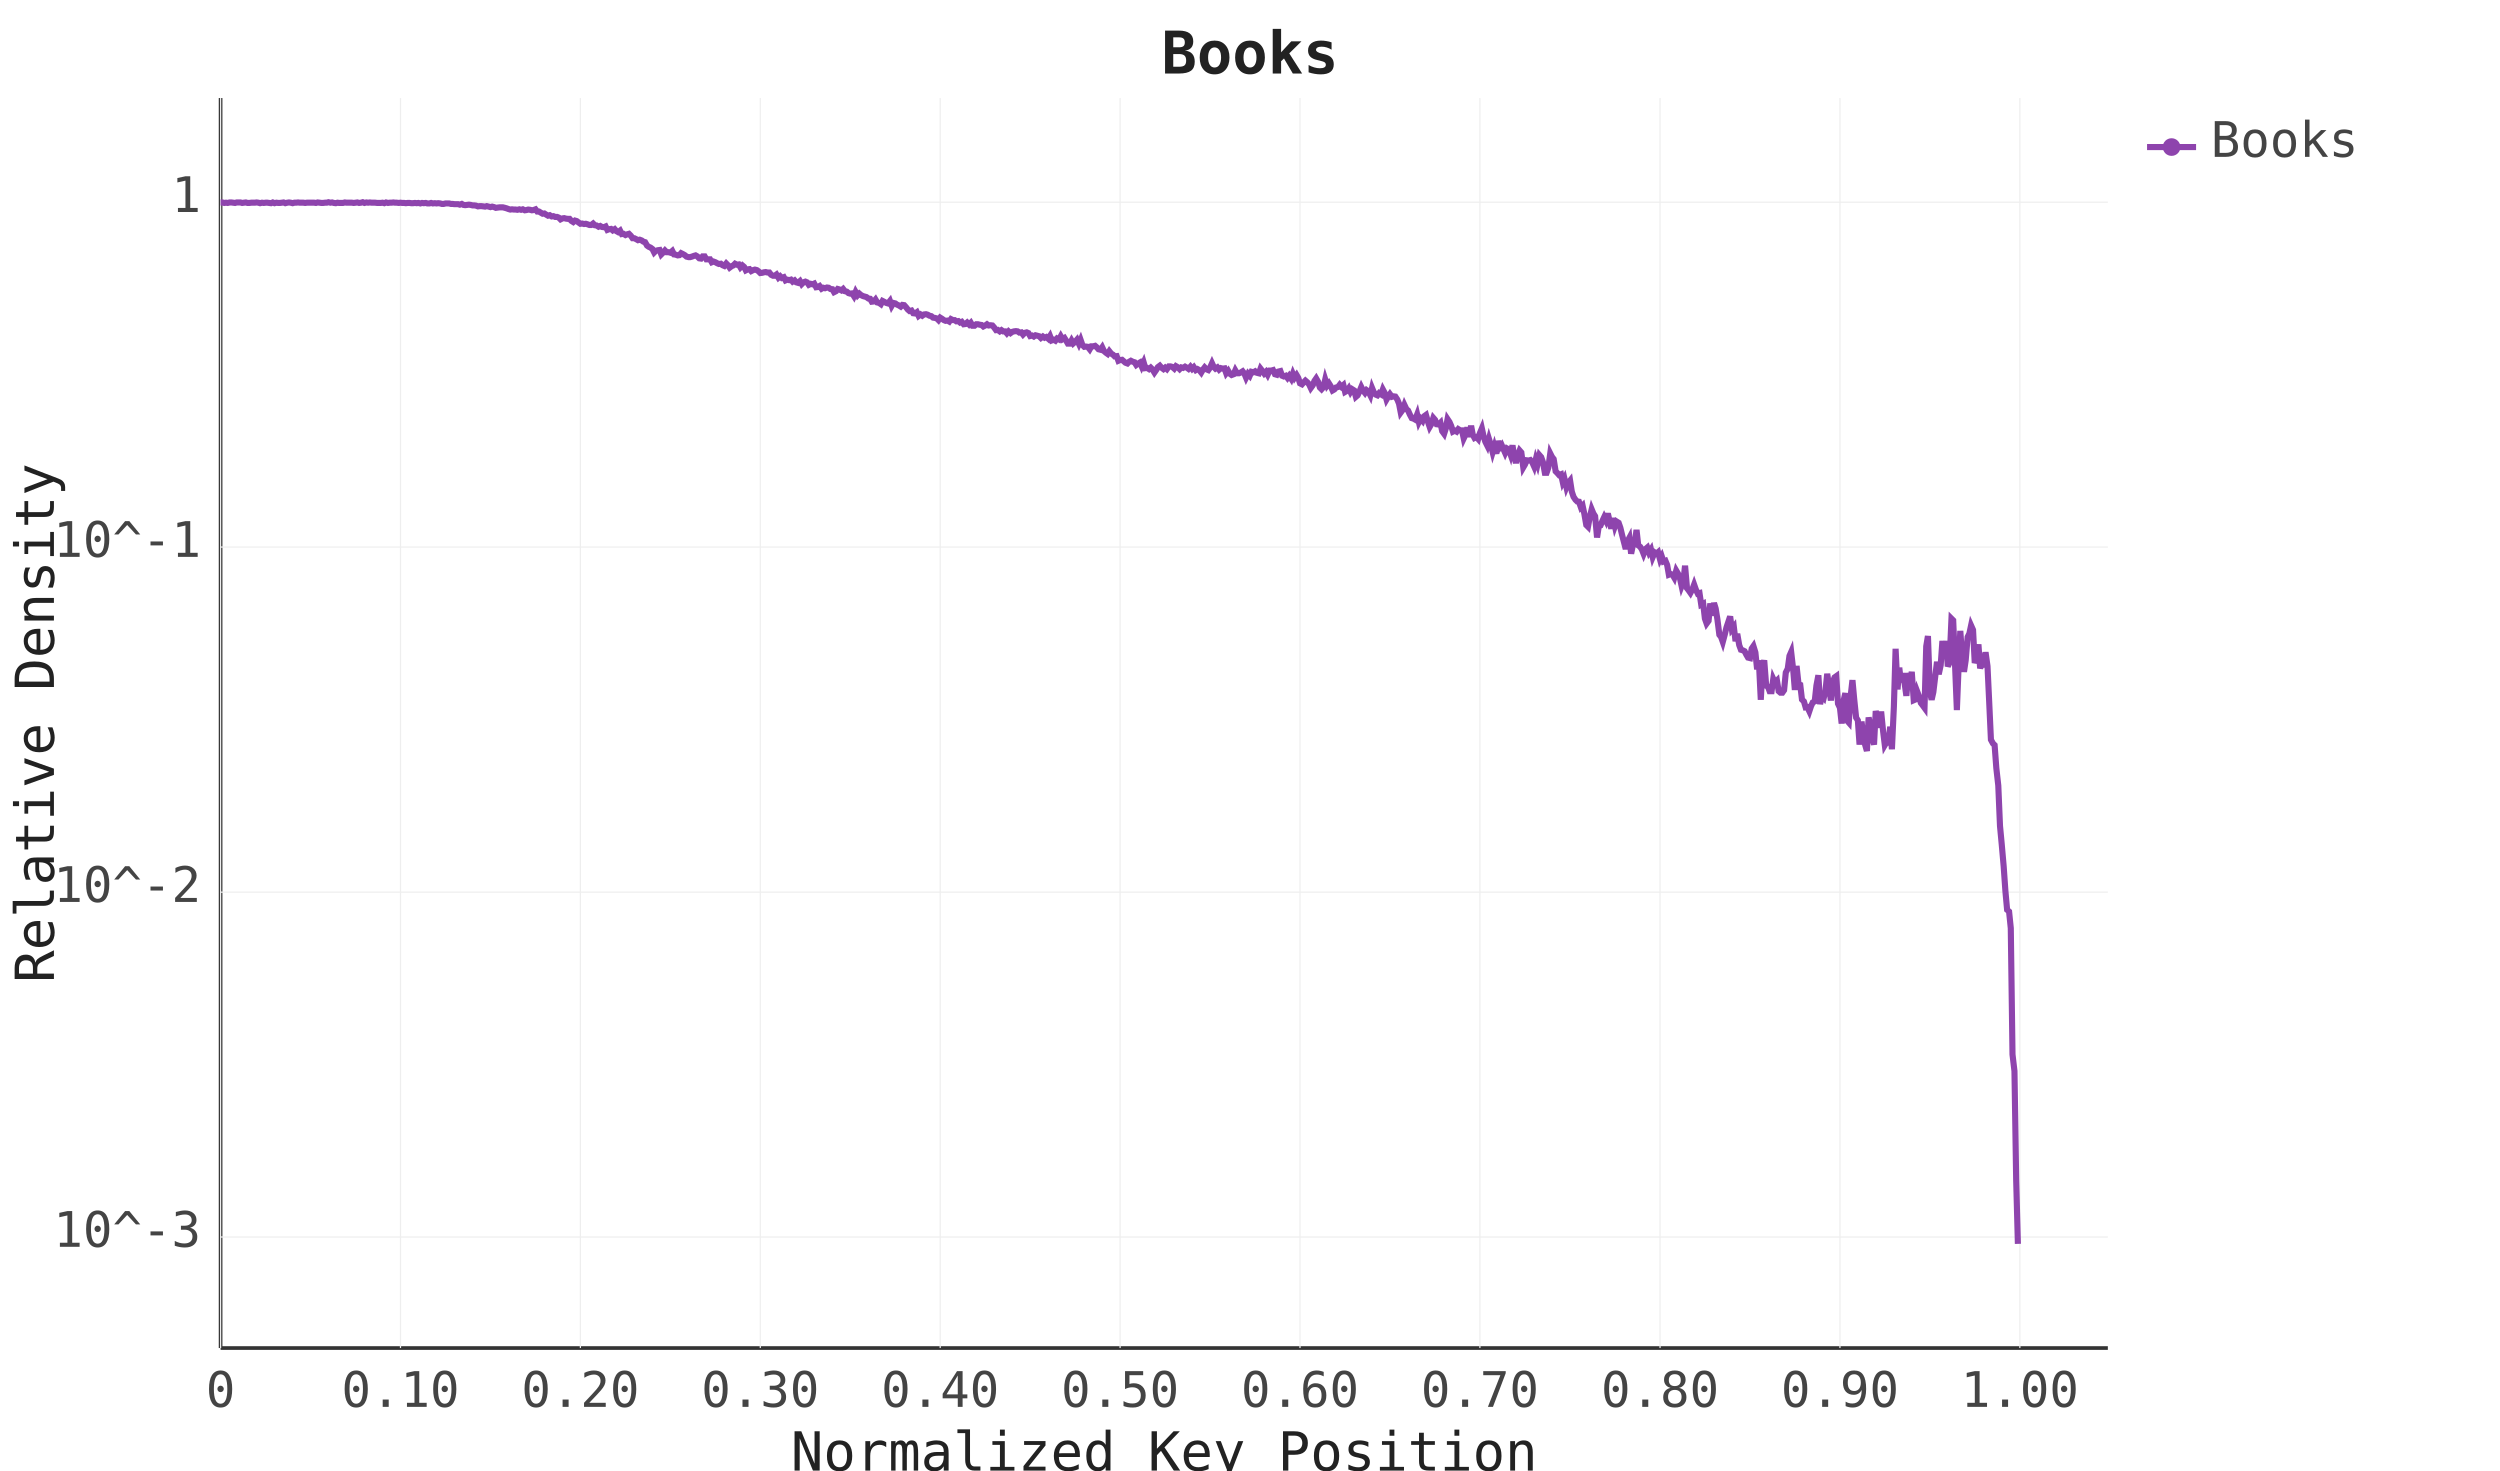
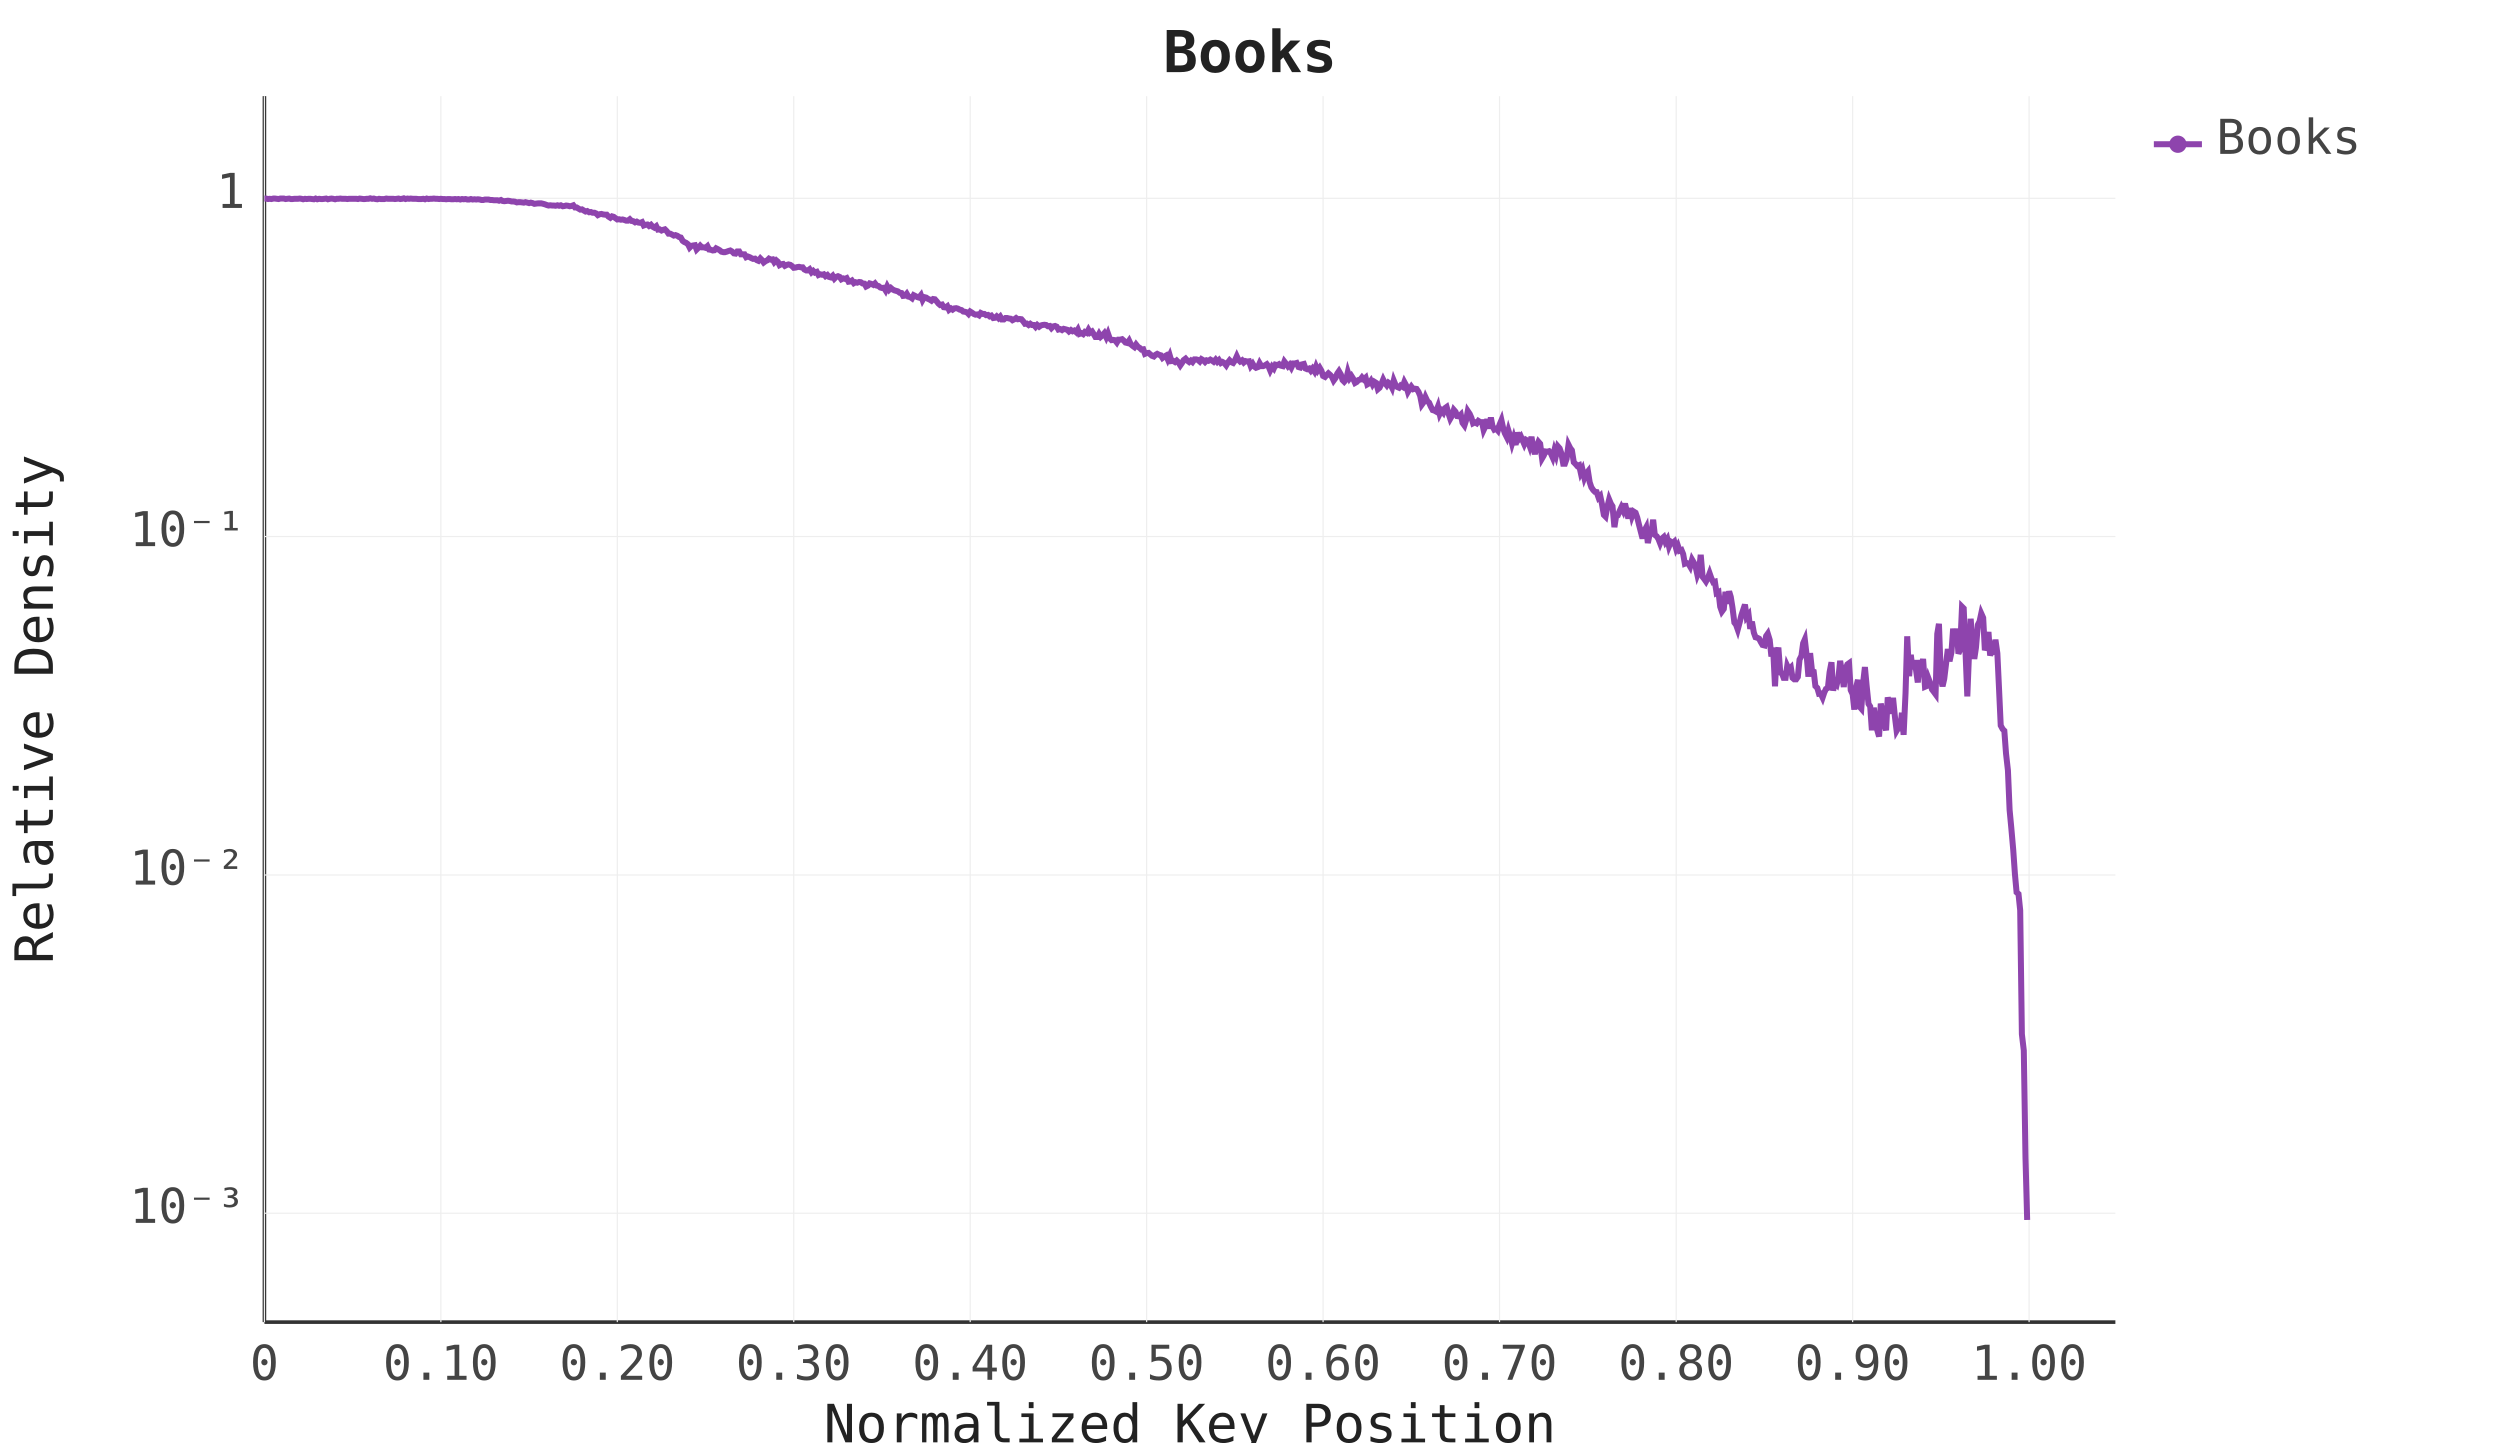
- <svg xmlns="http://www.w3.org/2000/svg" width="1020" height="600" viewBox="0 0 1020 600">
+ <svg xmlns="http://www.w3.org/2000/svg" width="1040" height="600" viewBox="0 0 1040 600">
  <defs>
    <clipPath id="plot-region">
-       <rect x="90.0" y="40.0" width="770.0" height="510.0" />
+       <rect x="110.0" y="40.0" width="770.0" height="510.0" />
    </clipPath>
  </defs>
  <style>text{font-family:Menlo,Monaco,monospace;font-size:22px;fill:#222} .axis{stroke:#333;stroke-width:1.5} .grid{stroke:#eee;stroke-width:0.5} .label{font-size:20px;fill:#444}</style>
-   <text x="510" y="30" text-anchor="middle" style="font-size:24px;font-weight:bold">Books</text>
-   <line class="axis" x1="90.0" y1="550.0" x2="860.0" y2="550.0" />
-   <line class="axis" x1="90.0" y1="40.0" x2="90.0" y2="550.0" />
-   <line class="grid" x1="90.0" y1="504.7" x2="860.0" y2="504.7" />
-   <text class="label" x="82.0" y="508.7" text-anchor="end">10^-3</text>
-   <line class="grid" x1="90.0" y1="364.0" x2="860.0" y2="364.0" />
-   <text class="label" x="82.0" y="368.0" text-anchor="end">10^-2</text>
-   <line class="grid" x1="90.0" y1="223.2" x2="860.0" y2="223.2" />
-   <text class="label" x="82.0" y="227.2" text-anchor="end">10^-1</text>
-   <line class="grid" x1="90.0" y1="82.5" x2="860.0" y2="82.5" />
-   <text class="label" x="82.0" y="86.5" text-anchor="end">1</text>
-   <line class="grid" x1="90.0" y1="40.0" x2="90.0" y2="550.0" />
-   <text class="label" x="90.0" y="574.0" text-anchor="middle">0</text>
-   <line class="grid" x1="163.4" y1="40.0" x2="163.4" y2="550.0" />
-   <text class="label" x="163.4" y="574.0" text-anchor="middle">0.10</text>
-   <line class="grid" x1="236.8" y1="40.0" x2="236.8" y2="550.0" />
-   <text class="label" x="236.8" y="574.0" text-anchor="middle">0.20</text>
-   <line class="grid" x1="310.2" y1="40.0" x2="310.2" y2="550.0" />
-   <text class="label" x="310.2" y="574.0" text-anchor="middle">0.30</text>
-   <line class="grid" x1="383.6" y1="40.0" x2="383.6" y2="550.0" />
-   <text class="label" x="383.6" y="574.0" text-anchor="middle">0.40</text>
-   <line class="grid" x1="457.0" y1="40.0" x2="457.0" y2="550.0" />
-   <text class="label" x="457.0" y="574.0" text-anchor="middle">0.50</text>
-   <line class="grid" x1="530.4" y1="40.0" x2="530.4" y2="550.0" />
-   <text class="label" x="530.4" y="574.0" text-anchor="middle">0.60</text>
-   <line class="grid" x1="603.8" y1="40.0" x2="603.8" y2="550.0" />
-   <text class="label" x="603.8" y="574.0" text-anchor="middle">0.70</text>
-   <line class="grid" x1="677.3" y1="40.0" x2="677.3" y2="550.0" />
-   <text class="label" x="677.3" y="574.0" text-anchor="middle">0.80</text>
-   <line class="grid" x1="750.7" y1="40.0" x2="750.7" y2="550.0" />
-   <text class="label" x="750.7" y="574.0" text-anchor="middle">0.90</text>
-   <line class="grid" x1="824.1" y1="40.0" x2="824.1" y2="550.0" />
-   <text class="label" x="824.1" y="574.0" text-anchor="middle">1.00</text>
+   <text x="520" y="30" text-anchor="middle" style="font-size:24px;font-weight:bold">Books</text>
+   <line class="axis" x1="110.0" y1="550.0" x2="880.0" y2="550.0" />
+   <line class="axis" x1="110.0" y1="40.0" x2="110.0" y2="550.0" />
+   <line class="grid" x1="110.0" y1="504.7" x2="880.0" y2="504.7" />
+   <text class="label" x="102.0" y="508.7" text-anchor="end">10⁻³</text>
+   <line class="grid" x1="110.0" y1="364.0" x2="880.0" y2="364.0" />
+   <text class="label" x="102.0" y="368.0" text-anchor="end">10⁻²</text>
+   <line class="grid" x1="110.0" y1="223.2" x2="880.0" y2="223.2" />
+   <text class="label" x="102.0" y="227.2" text-anchor="end">10⁻¹</text>
+   <line class="grid" x1="110.0" y1="82.5" x2="880.0" y2="82.5" />
+   <text class="label" x="102.0" y="86.5" text-anchor="end">1</text>
+   <line class="grid" x1="110.0" y1="40.0" x2="110.0" y2="550.0" />
+   <text class="label" x="110.0" y="574.0" text-anchor="middle">0</text>
+   <line class="grid" x1="183.4" y1="40.0" x2="183.4" y2="550.0" />
+   <text class="label" x="183.4" y="574.0" text-anchor="middle">0.10</text>
+   <line class="grid" x1="256.8" y1="40.0" x2="256.8" y2="550.0" />
+   <text class="label" x="256.8" y="574.0" text-anchor="middle">0.20</text>
+   <line class="grid" x1="330.2" y1="40.0" x2="330.2" y2="550.0" />
+   <text class="label" x="330.2" y="574.0" text-anchor="middle">0.30</text>
+   <line class="grid" x1="403.6" y1="40.0" x2="403.6" y2="550.0" />
+   <text class="label" x="403.6" y="574.0" text-anchor="middle">0.40</text>
+   <line class="grid" x1="477.0" y1="40.0" x2="477.0" y2="550.0" />
+   <text class="label" x="477.0" y="574.0" text-anchor="middle">0.50</text>
+   <line class="grid" x1="550.4" y1="40.0" x2="550.4" y2="550.0" />
+   <text class="label" x="550.4" y="574.0" text-anchor="middle">0.60</text>
+   <line class="grid" x1="623.8" y1="40.0" x2="623.8" y2="550.0" />
+   <text class="label" x="623.8" y="574.0" text-anchor="middle">0.70</text>
+   <line class="grid" x1="697.3" y1="40.0" x2="697.3" y2="550.0" />
+   <text class="label" x="697.3" y="574.0" text-anchor="middle">0.80</text>
+   <line class="grid" x1="770.7" y1="40.0" x2="770.7" y2="550.0" />
+   <text class="label" x="770.7" y="574.0" text-anchor="middle">0.90</text>
+   <line class="grid" x1="844.1" y1="40.0" x2="844.1" y2="550.0" />
+   <text class="label" x="844.1" y="574.0" text-anchor="middle">1.00</text>
  <g clip-path="url(#plot-region)">
-     <polyline fill="none" stroke="#8e44ad" stroke-width="2.5" points="90.0,82.6 90.7,82.6 91.5,82.8 92.2,82.7 92.9,82.8 93.7,82.6 94.4,82.6 95.1,82.7 95.9,82.8 96.6,82.6 97.3,82.6 98.1,82.6 98.8,82.8 99.5,82.7 100.3,82.6 101.0,82.8 101.7,82.8 102.5,82.7 103.2,82.7 103.9,82.7 104.7,82.6 105.4,82.7 106.1,82.9 106.9,82.7 107.6,82.8 108.4,82.7 109.1,82.7 109.8,82.8 110.6,82.9 111.3,82.6 112.0,82.9 112.8,82.7 113.5,82.8 114.2,82.8 115.0,82.7 115.7,82.6 116.4,82.9 117.2,82.7 117.9,82.6 118.6,82.7 119.4,82.9 120.1,82.7 120.8,82.7 121.6,82.6 122.3,82.7 123.0,82.7 123.8,82.7 124.5,82.8 125.2,82.7 126.0,82.7 126.7,82.7 127.4,82.7 128.2,82.7 128.9,82.8 129.6,82.6 130.4,82.7 131.1,82.8 131.8,82.8 132.6,82.7 133.3,82.7 134.0,82.5 134.8,82.7 135.5,82.6 136.2,82.8 137.0,82.9 137.7,82.7 138.4,82.8 139.2,82.8 139.9,82.8 140.7,82.6 141.4,82.7 142.1,82.7 142.9,82.7 143.6,82.7 144.3,82.8 145.1,82.7 145.8,82.6 146.5,82.8 147.3,82.7 148.0,82.5 148.7,82.8 149.5,82.6 150.2,82.7 150.9,82.6 151.7,82.7 152.4,82.7 153.1,82.7 153.9,82.8 154.6,82.8 155.3,82.8 156.1,82.7 156.8,82.9 157.5,82.6 158.3,82.8 159.0,82.7 159.7,82.7 160.5,82.6 161.2,82.7 161.9,82.7 162.7,82.8 163.4,82.7 164.1,82.8 164.9,82.8 165.6,82.9 166.3,82.8 167.1,82.8 167.8,82.9 168.5,82.9 169.3,82.8 170.0,82.9 170.7,82.8 171.5,83.0 172.2,82.8 172.9,82.9 173.7,82.8 174.4,83.0 175.2,83.0 175.9,82.8 176.6,83.0 177.4,82.9 178.1,83.0 178.8,82.9 179.6,83.0 180.3,83.2 181.0,83.2 181.8,83.0 182.5,83.0 183.2,83.0 184.0,83.2 184.7,83.2 185.4,83.3 186.2,83.3 186.9,83.3 187.6,83.5 188.4,83.2 189.1,83.6 189.8,83.7 190.6,83.6 191.3,83.5 192.0,83.6 192.8,83.8 193.5,83.8 194.2,83.9 195.0,84.2 195.7,84.1 196.4,84.1 197.2,84.2 197.9,84.3 198.6,84.1 199.4,84.3 200.1,84.5 200.8,84.3 201.6,84.5 202.3,84.8 203.0,84.7 203.8,84.6 204.5,84.6 205.2,84.6 206.0,84.8 206.7,85.0 207.5,85.3 208.2,85.5 208.9,85.4 209.7,85.5 210.4,85.5 211.1,85.6 211.9,85.4 212.6,85.6 213.3,85.4 214.1,85.8 214.8,85.7 215.5,85.5 216.3,85.6 217.0,85.8 217.7,85.7 218.5,85.4 219.2,86.3 219.9,86.3 220.7,86.8 221.4,87.2 222.1,87.1 222.9,87.6 223.6,88.0 224.3,87.8 225.1,88.3 225.8,88.2 226.5,88.5 227.3,88.5 228.0,88.8 228.7,89.5 229.5,89.1 230.2,89.0 230.9,89.2 231.7,89.3 232.4,89.3 233.1,90.1 233.9,90.6 234.6,90.0 235.3,90.2 236.1,90.8 236.8,91.3 237.5,91.2 238.3,91.4 239.0,91.3 239.7,91.5 240.5,91.8 241.2,91.8 242.0,91.2 242.7,91.9 243.4,92.0 244.2,92.5 244.9,92.2 245.6,92.6 246.4,92.7 247.1,92.4 247.8,93.8 248.6,93.5 249.3,93.4 250.0,94.0 250.8,93.5 251.5,94.3 252.2,94.7 253.0,94.1 253.7,95.5 254.4,95.4 255.2,95.9 255.9,95.6 256.6,95.4 257.4,96.2 258.1,97.2 258.8,97.2 259.6,97.6 260.3,98.0 261.0,97.8 261.8,98.1 262.5,98.6 263.2,98.8 264.0,100.2 264.7,100.7 265.4,101.0 266.2,101.6 266.9,103.0 267.6,102.3 268.4,102.1 269.1,102.0 269.8,103.8 270.6,103.0 271.3,102.2 272.0,102.9 272.8,102.9 273.5,103.1 274.3,102.4 275.0,103.8 275.7,103.9 276.5,104.2 277.2,104.1 277.9,103.3 278.7,103.7 279.4,104.1 280.1,104.7 280.9,104.9 281.6,104.9 282.3,104.7 283.1,104.4 283.8,104.2 284.5,104.6 285.3,105.4 286.0,105.5 286.7,104.6 287.5,104.6 288.2,105.8 288.9,105.8 289.7,105.8 290.4,107.0 291.1,106.7 291.9,107.0 292.6,107.4 293.3,107.7 294.1,107.6 294.8,108.2 295.5,108.5 296.3,107.5 297.0,108.2 297.7,109.2 298.5,108.6 299.2,108.3 299.9,107.6 300.7,108.0 301.4,107.9 302.1,109.1 302.9,108.3 303.6,108.9 304.3,110.3 305.1,109.9 305.8,109.8 306.5,110.6 307.3,110.2 308.0,110.0 308.8,110.2 309.5,110.7 310.2,111.4 311.0,111.3 311.7,111.1 312.4,111.0 313.2,111.2 313.9,111.2 314.6,112.1 315.4,112.5 316.1,112.5 316.8,112.0 317.6,113.3 318.3,112.7 319.0,113.4 319.8,113.1 320.5,114.4 321.2,114.1 322.0,114.3 322.7,114.1 323.4,114.9 324.2,114.4 324.9,115.2 325.6,115.4 326.4,114.7 327.1,115.9 327.8,115.2 328.6,114.9 329.3,115.2 330.0,116.2 330.8,115.8 331.5,116.0 332.2,115.7 333.0,117.2 333.7,117.1 334.4,116.7 335.2,117.8 335.9,117.4 336.6,117.6 337.4,117.3 338.1,117.4 338.8,117.9 339.6,118.0 340.3,119.2 341.1,118.8 341.8,117.9 342.5,118.1 343.3,118.5 344.0,117.9 344.7,118.8 345.5,119.0 346.2,119.6 346.9,119.8 347.7,119.7 348.4,120.8 349.1,119.1 349.9,120.5 350.6,119.8 351.3,120.4 352.1,120.8 352.8,121.0 353.5,121.2 354.3,121.8 355.0,121.9 355.7,123.1 356.5,123.0 357.2,122.2 357.9,123.4 358.7,123.6 359.4,124.1 360.1,122.8 360.9,123.2 361.6,123.6 362.3,123.8 363.1,122.8 363.8,124.8 364.5,123.6 365.3,123.8 366.0,124.3 366.7,124.6 367.5,125.1 368.2,124.4 368.9,124.5 369.7,125.4 370.4,126.3 371.1,126.9 371.9,126.7 372.6,127.8 373.4,127.9 374.1,127.4 374.8,128.9 375.6,128.3 376.3,128.8 377.0,128.3 377.8,128.2 378.5,128.4 379.2,128.8 380.0,129.0 380.7,129.6 381.4,129.7 382.2,129.9 382.9,130.6 383.6,129.6 384.4,130.1 385.1,130.6 385.8,130.9 386.6,130.8 387.3,131.2 388.0,130.2 388.8,130.6 389.5,130.6 390.2,131.1 391.0,131.0 391.7,131.6 392.4,131.3 393.2,132.3 393.9,132.2 394.6,131.6 395.4,132.4 396.1,131.7 396.8,132.9 397.6,132.9 398.3,132.3 399.0,132.3 399.8,132.5 400.5,132.6 401.2,133.2 402.0,132.8 402.7,132.3 403.4,132.8 404.2,132.7 404.9,132.8 405.6,133.6 406.4,134.7 407.1,134.6 407.9,135.2 408.6,134.7 409.3,135.2 410.1,135.2 410.8,136.0 411.5,135.2 412.3,135.9 413.0,135.4 413.7,135.2 414.5,135.1 415.2,135.2 415.9,135.7 416.7,135.6 417.4,136.5 418.1,135.8 418.9,135.6 419.6,135.9 420.3,137.1 421.1,136.9 421.8,137.3 422.5,136.8 423.3,137.0 424.0,137.2 424.7,137.9 425.5,137.3 426.2,137.8 426.9,137.5 427.7,138.2 428.4,137.1 429.1,138.9 429.9,138.6 430.6,139.0 431.3,138.1 432.1,138.5 432.8,137.2 433.5,138.4 434.3,137.9 435.0,139.0 435.7,140.2 436.5,140.2 437.2,138.9 437.9,140.1 438.7,139.4 439.4,138.6 440.2,140.3 440.9,138.7 441.6,140.7 442.4,141.5 443.1,141.4 443.8,141.5 444.6,142.5 445.3,141.3 446.0,141.3 446.8,141.1 447.5,141.7 448.2,142.5 449.0,142.7 449.7,141.7 450.4,143.2 451.2,143.9 451.9,144.4 452.6,143.3 453.4,144.3 454.1,144.7 454.8,145.4 455.6,145.3 456.3,147.2 457.0,146.9 457.8,146.8 458.5,147.4 459.2,148.0 460.0,148.3 460.7,147.6 461.4,147.2 462.2,147.6 462.9,147.8 463.6,148.9 464.4,148.3 465.1,147.9 465.8,149.5 466.6,147.8 467.3,150.2 468.0,150.1 468.8,150.6 469.5,150.0 470.2,150.7 471.0,152.0 471.7,151.0 472.4,149.8 473.2,149.2 473.9,150.0 474.7,150.6 475.4,150.0 476.1,150.6 476.9,149.5 477.6,149.5 478.3,149.7 479.1,150.4 479.8,149.4 480.5,149.8 481.3,150.6 482.0,149.9 482.7,150.1 483.5,149.6 484.2,150.0 484.9,150.5 485.7,149.6 486.4,150.5 487.1,149.8 487.9,151.0 488.6,150.6 489.3,151.0 490.1,152.0 490.8,150.8 491.5,149.9 492.3,150.7 493.0,151.0 493.7,150.0 494.5,148.2 495.2,149.7 495.9,150.4 496.7,149.9 497.4,150.8 498.1,150.2 498.9,150.4 499.6,150.3 500.3,152.3 501.1,151.3 501.8,152.5 502.5,153.0 503.3,152.7 504.0,151.1 504.7,152.3 505.5,152.3 506.2,152.0 507.0,151.5 507.7,152.4 508.4,154.1 509.2,152.5 509.9,153.3 510.6,151.7 511.4,151.9 512.1,151.5 512.8,152.1 513.6,152.3 514.3,150.4 515.0,151.3 515.8,152.4 516.5,151.7 517.2,152.9 518.0,151.2 518.7,151.2 519.4,151.0 520.2,152.7 520.9,152.9 521.6,151.6 522.4,151.4 523.1,153.3 523.8,153.6 524.6,153.3 525.3,154.2 526.0,153.3 526.8,154.5 527.5,152.5 528.2,154.1 529.0,153.0 529.7,154.2 530.4,156.4 531.2,156.8 531.9,156.0 532.6,155.3 533.4,156.0 534.1,156.8 534.8,158.3 535.6,157.2 536.3,155.4 537.0,154.4 537.8,155.8 538.5,158.1 539.2,158.8 540.0,157.9 540.7,154.8 541.5,157.3 542.2,156.4 542.9,157.5 543.7,159.3 544.4,158.9 545.1,158.1 545.9,157.9 546.6,157.0 547.3,157.8 548.1,157.1 548.8,159.9 549.5,159.5 550.3,158.4 551.0,159.9 551.7,158.8 552.5,159.3 553.2,161.9 553.9,161.3 554.7,159.6 555.4,157.9 556.1,159.3 556.9,160.3 557.6,159.2 558.3,159.7 559.1,161.3 559.8,158.3 560.5,160.0 561.3,161.0 562.0,161.3 562.7,160.4 563.5,160.9 564.2,158.9 564.9,160.2 565.7,163.0 566.4,161.8 567.1,160.8 567.9,161.9 568.6,161.7 569.3,161.8 570.1,163.0 570.8,164.7 571.5,168.3 572.3,167.2 573.0,165.2 573.8,166.9 574.5,167.5 575.2,169.1 576.0,170.6 576.7,170.8 577.4,171.2 578.2,169.1 578.9,172.2 579.6,170.8 580.4,171.7 581.1,169.8 581.8,169.3 582.6,172.1 583.3,174.2 584.0,173.0 584.8,170.5 585.5,171.3 586.2,173.1 587.0,173.2 587.7,172.5 588.4,175.9 589.2,177.0 589.9,174.8 590.6,171.0 591.4,172.2 592.1,173.8 592.8,176.1 593.6,175.7 594.3,176.1 595.0,175.1 595.8,175.6 596.5,175.6 597.2,178.9 598.0,177.2 598.7,174.4 599.4,178.3 600.2,173.7 600.9,177.4 601.6,178.7 602.4,178.3 603.1,179.1 603.8,176.7 604.6,174.8 605.3,178.0 606.0,180.2 606.8,181.8 607.5,179.1 608.3,181.7 609.0,184.5 609.7,182.2 610.5,185.1 611.2,179.9 611.9,182.6 612.7,181.6 613.4,183.2 614.1,184.8 614.9,183.0 615.6,183.4 616.3,185.4 617.1,181.7 617.8,186.3 618.5,188.9 619.3,185.6 620.0,183.8 620.7,184.6 621.5,190.7 622.2,189.5 622.9,187.8 623.7,187.9 624.4,187.7 625.1,188.5 625.9,190.3 626.6,187.4 627.3,189.4 628.1,185.7 628.8,186.5 629.5,188.5 630.3,192.9 631.0,192.9 631.7,190.9 632.5,185.0 633.2,186.4 633.9,187.3 634.7,192.3 635.4,193.0 636.1,193.8 636.9,193.5 637.6,196.7 638.3,195.3 639.1,198.8 639.8,197.1 640.6,196.1 641.3,200.6 642.0,202.7 642.8,203.9 643.5,204.6 644.2,204.7 645.0,207.0 645.7,206.3 646.4,209.6 647.2,214.2 647.9,214.9 648.6,211.1 649.4,207.8 650.1,209.5 650.8,210.6 651.6,219.3 652.3,214.7 653.0,214.4 653.8,212.5 654.5,211.0 655.2,212.4 656.0,209.5 656.7,212.5 657.4,215.7 658.2,211.4 658.9,214.7 659.6,212.8 660.4,213.3 661.1,215.3 661.8,218.2 662.6,221.3 663.3,224.0 664.0,220.9 664.8,219.4 665.5,225.9 666.2,222.5 667.0,221.5 667.7,216.2 668.4,222.5 669.2,223.1 669.9,224.2 670.6,226.0 671.4,224.0 672.1,223.4 672.8,225.4 673.6,224.2 674.3,227.3 675.1,225.4 675.8,225.9 676.5,225.3 677.3,228.3 678.0,227.0 678.7,229.1 679.5,228.8 680.2,230.5 680.9,234.5 681.7,234.2 682.4,234.5 683.1,235.7 683.9,232.8 684.6,234.0 685.3,235.4 686.1,239.1 686.8,237.3 687.5,230.8 688.3,240.0 689.0,240.9 689.7,241.9 690.5,240.4 691.2,238.5 691.9,240.5 692.7,242.2 693.4,242.0 694.1,246.7 694.9,246.3 695.6,252.4 696.3,254.4 697.1,253.3 697.8,246.2 698.5,251.2 699.3,246.0 700.0,248.3 700.7,252.7 701.5,259.0 702.2,259.9 702.9,261.9 703.7,258.9 704.4,256.0 705.1,253.9 705.9,251.5 706.6,256.7 707.4,255.7 708.1,261.6 708.8,258.6 709.6,263.2 710.3,265.1 711.0,265.3 711.8,265.7 712.5,267.1 713.2,268.3 714.0,268.5 714.7,264.6 715.4,263.6 716.2,266.2 716.9,273.1 717.6,269.4 718.4,285.5 719.1,272.2 719.8,269.4 720.6,279.8 721.3,280.1 722.0,282.0 722.8,282.0 723.5,277.0 724.2,278.5 725.0,277.7 725.7,282.0 726.4,282.6 727.2,282.6 727.9,281.6 728.6,274.4 729.4,272.8 730.1,267.6 730.8,266.0 731.6,273.0 732.3,281.5 733.0,271.7 733.8,279.1 734.5,279.4 735.2,285.4 736.0,286.2 736.7,288.6 737.4,288.5 738.2,290.2 738.9,288.1 739.6,286.6 740.4,286.2 741.1,279.7 741.9,275.5 742.6,287.3 743.3,283.8 744.1,284.7 744.8,281.8 745.5,274.9 746.3,280.2 747.0,285.8 747.7,278.4 748.5,276.4 749.2,275.9 749.9,287.1 750.7,288.8 751.4,295.2 752.1,286.2 752.9,282.8 753.6,294.0 754.3,294.8 755.1,283.7 755.8,277.5 756.5,285.1 757.3,292.8 758.0,293.9 758.7,303.8 759.5,294.4 760.2,299.6 760.9,303.6 761.7,306.4 762.4,292.7 763.1,296.2 763.9,301.3 764.6,303.8 765.3,290.1 766.1,293.4 766.8,296.9 767.5,290.3 768.3,298.3 769.0,304.0 769.7,302.8 770.5,303.0 771.2,296.5 771.9,305.7 772.7,288.4 773.4,264.7 774.2,281.3 774.9,272.4 775.6,278.4 776.4,274.7 777.1,278.9 777.8,283.9 778.6,274.6 779.3,278.7 780.0,274.1 780.8,285.7 781.5,285.4 782.2,282.1 783.0,284.2 783.7,286.8 784.4,287.7 785.2,288.8 785.9,263.7 786.6,259.5 787.4,282.3 788.1,285.5 788.8,282.4 789.6,275.8 790.3,270.0 791.0,275.1 791.8,271.4 792.5,261.5 793.2,268.3 794.0,261.5 794.7,271.9 795.4,270.4 796.2,252.4 796.9,253.1 797.6,269.8 798.4,289.7 799.1,272.1 799.8,257.4 800.6,268.5 801.3,274.1 802.0,269.4 802.8,259.9 803.5,258.5 804.2,255.2 805.0,257.0 805.7,270.5 806.4,268.6 807.2,262.9 807.9,272.7 808.7,270.2 809.4,272.2 810.1,266.1 810.9,271.8 811.6,286.6 812.3,301.8 813.1,303.3 813.8,304.0 814.5,313.4 815.3,320.5 816.0,337.0 816.7,344.4 817.5,353.5 818.2,363.5 818.9,371.2 819.7,371.9 820.4,378.7 821.1,430.2 821.9,437.0 822.6,481.4 823.3,507.5" />
+     <polyline fill="none" stroke="#8e44ad" stroke-width="2.5" points="110.0,82.6 110.7,82.6 111.5,82.8 112.2,82.7 112.9,82.8 113.7,82.6 114.4,82.6 115.1,82.7 115.9,82.8 116.6,82.6 117.3,82.6 118.1,82.6 118.8,82.8 119.5,82.7 120.3,82.6 121.0,82.8 121.7,82.8 122.5,82.7 123.2,82.7 123.9,82.7 124.7,82.6 125.4,82.7 126.1,82.9 126.9,82.7 127.6,82.8 128.4,82.7 129.1,82.7 129.8,82.8 130.6,82.9 131.3,82.6 132.0,82.9 132.8,82.7 133.5,82.8 134.2,82.8 135.0,82.7 135.7,82.6 136.4,82.9 137.2,82.7 137.9,82.6 138.6,82.7 139.4,82.9 140.1,82.7 140.8,82.7 141.6,82.6 142.3,82.7 143.0,82.7 143.8,82.7 144.5,82.8 145.2,82.7 146.0,82.7 146.7,82.7 147.4,82.7 148.2,82.7 148.9,82.8 149.6,82.6 150.4,82.7 151.1,82.8 151.8,82.8 152.6,82.7 153.3,82.7 154.0,82.5 154.8,82.7 155.5,82.6 156.2,82.8 157.0,82.9 157.7,82.7 158.4,82.8 159.2,82.8 159.9,82.8 160.7,82.6 161.4,82.7 162.1,82.7 162.9,82.7 163.6,82.7 164.3,82.8 165.1,82.7 165.8,82.6 166.5,82.8 167.3,82.7 168.0,82.5 168.7,82.8 169.5,82.6 170.2,82.7 170.9,82.6 171.7,82.7 172.4,82.7 173.1,82.7 173.9,82.8 174.6,82.8 175.3,82.8 176.1,82.7 176.8,82.9 177.5,82.6 178.3,82.8 179.0,82.7 179.7,82.7 180.5,82.6 181.2,82.7 181.9,82.7 182.7,82.8 183.4,82.7 184.1,82.8 184.9,82.8 185.6,82.9 186.3,82.8 187.1,82.8 187.8,82.9 188.5,82.9 189.3,82.8 190.0,82.9 190.7,82.8 191.5,83.0 192.2,82.8 192.9,82.9 193.7,82.8 194.4,83.0 195.2,83.0 195.9,82.8 196.6,83.0 197.4,82.9 198.1,83.0 198.8,82.9 199.6,83.0 200.3,83.2 201.0,83.2 201.8,83.0 202.5,83.0 203.2,83.0 204.0,83.2 204.7,83.2 205.4,83.3 206.2,83.3 206.9,83.3 207.6,83.5 208.4,83.2 209.1,83.6 209.8,83.7 210.6,83.6 211.3,83.5 212.0,83.6 212.8,83.8 213.5,83.8 214.2,83.9 215.0,84.2 215.7,84.1 216.4,84.1 217.2,84.2 217.9,84.3 218.6,84.1 219.4,84.3 220.1,84.5 220.8,84.3 221.6,84.5 222.3,84.8 223.0,84.7 223.8,84.6 224.5,84.6 225.2,84.6 226.0,84.8 226.7,85.0 227.5,85.3 228.2,85.5 228.9,85.4 229.7,85.5 230.4,85.5 231.1,85.6 231.9,85.4 232.6,85.6 233.3,85.4 234.1,85.8 234.8,85.7 235.5,85.5 236.3,85.6 237.0,85.8 237.7,85.7 238.5,85.4 239.2,86.3 239.9,86.3 240.7,86.8 241.4,87.2 242.1,87.1 242.9,87.6 243.6,88.0 244.3,87.8 245.1,88.3 245.8,88.2 246.5,88.5 247.3,88.5 248.0,88.8 248.7,89.5 249.5,89.1 250.2,89.0 250.9,89.2 251.7,89.3 252.4,89.3 253.1,90.1 253.9,90.6 254.6,90.0 255.3,90.2 256.1,90.8 256.8,91.3 257.5,91.2 258.3,91.4 259.0,91.3 259.7,91.5 260.5,91.8 261.2,91.8 262.0,91.2 262.7,91.9 263.4,92.0 264.2,92.5 264.9,92.2 265.6,92.6 266.4,92.7 267.1,92.4 267.8,93.8 268.6,93.5 269.3,93.4 270.0,94.0 270.8,93.5 271.5,94.3 272.2,94.7 273.0,94.1 273.7,95.5 274.4,95.4 275.2,95.9 275.9,95.6 276.6,95.4 277.4,96.2 278.1,97.2 278.8,97.2 279.6,97.6 280.3,98.0 281.0,97.8 281.8,98.1 282.5,98.6 283.2,98.8 284.0,100.2 284.7,100.7 285.4,101.0 286.2,101.6 286.9,103.0 287.6,102.3 288.4,102.1 289.1,102.0 289.8,103.8 290.6,103.0 291.3,102.2 292.0,102.9 292.8,102.9 293.5,103.1 294.3,102.4 295.0,103.8 295.7,103.9 296.5,104.2 297.2,104.1 297.9,103.3 298.7,103.7 299.4,104.1 300.1,104.7 300.9,104.9 301.6,104.9 302.3,104.7 303.1,104.4 303.8,104.2 304.5,104.6 305.3,105.4 306.0,105.5 306.7,104.6 307.5,104.6 308.2,105.8 308.9,105.8 309.7,105.8 310.4,107.0 311.1,106.7 311.9,107.0 312.6,107.4 313.3,107.7 314.1,107.6 314.8,108.2 315.5,108.5 316.3,107.5 317.0,108.2 317.7,109.2 318.5,108.6 319.2,108.3 319.9,107.6 320.7,108.0 321.4,107.9 322.1,109.1 322.9,108.3 323.6,108.9 324.3,110.3 325.1,109.9 325.8,109.8 326.5,110.6 327.3,110.2 328.0,110.0 328.8,110.2 329.5,110.7 330.2,111.4 331.0,111.3 331.7,111.1 332.4,111.0 333.2,111.2 333.9,111.2 334.6,112.1 335.4,112.5 336.1,112.5 336.8,112.0 337.6,113.3 338.3,112.7 339.0,113.4 339.8,113.1 340.5,114.4 341.2,114.1 342.0,114.3 342.7,114.1 343.4,114.9 344.2,114.4 344.9,115.2 345.6,115.4 346.4,114.7 347.1,115.9 347.8,115.2 348.6,114.9 349.3,115.2 350.0,116.2 350.8,115.8 351.5,116.0 352.2,115.7 353.0,117.2 353.7,117.1 354.4,116.7 355.2,117.8 355.9,117.4 356.6,117.6 357.4,117.3 358.1,117.4 358.8,117.9 359.6,118.0 360.3,119.2 361.1,118.8 361.8,117.9 362.5,118.1 363.3,118.5 364.0,117.9 364.7,118.8 365.5,119.0 366.2,119.6 366.9,119.8 367.7,119.7 368.4,120.8 369.1,119.1 369.9,120.5 370.6,119.8 371.3,120.4 372.1,120.8 372.8,121.0 373.5,121.2 374.3,121.8 375.0,121.9 375.7,123.1 376.5,123.0 377.2,122.2 377.9,123.4 378.7,123.6 379.4,124.1 380.1,122.8 380.9,123.2 381.6,123.6 382.3,123.8 383.1,122.8 383.8,124.8 384.5,123.6 385.3,123.8 386.0,124.3 386.7,124.6 387.5,125.1 388.2,124.4 388.9,124.5 389.7,125.4 390.4,126.3 391.1,126.9 391.9,126.7 392.6,127.8 393.4,127.9 394.1,127.4 394.8,128.9 395.6,128.3 396.3,128.8 397.0,128.3 397.8,128.2 398.5,128.4 399.2,128.8 400.0,129.0 400.7,129.6 401.4,129.7 402.2,129.9 402.9,130.6 403.6,129.6 404.4,130.1 405.1,130.6 405.8,130.9 406.6,130.8 407.3,131.2 408.0,130.2 408.8,130.6 409.5,130.6 410.2,131.1 411.0,131.0 411.7,131.6 412.4,131.3 413.2,132.3 413.9,132.2 414.6,131.6 415.4,132.4 416.1,131.7 416.8,132.9 417.6,132.9 418.3,132.3 419.0,132.3 419.8,132.5 420.5,132.6 421.2,133.2 422.0,132.8 422.7,132.3 423.4,132.8 424.2,132.7 424.9,132.8 425.6,133.6 426.4,134.7 427.1,134.6 427.9,135.2 428.6,134.7 429.3,135.2 430.1,135.2 430.8,136.0 431.5,135.2 432.3,135.9 433.0,135.4 433.7,135.2 434.5,135.1 435.2,135.2 435.9,135.7 436.7,135.6 437.4,136.5 438.1,135.8 438.9,135.6 439.6,135.9 440.3,137.1 441.1,136.9 441.8,137.3 442.5,136.8 443.3,137.0 444.0,137.2 444.7,137.9 445.5,137.3 446.2,137.8 446.9,137.5 447.7,138.2 448.4,137.1 449.1,138.9 449.9,138.6 450.6,139.0 451.3,138.1 452.1,138.5 452.8,137.2 453.5,138.4 454.3,137.9 455.0,139.0 455.7,140.2 456.5,140.2 457.2,138.9 457.9,140.1 458.7,139.4 459.4,138.6 460.2,140.3 460.9,138.7 461.6,140.7 462.4,141.5 463.1,141.4 463.8,141.5 464.6,142.5 465.3,141.3 466.0,141.3 466.8,141.1 467.5,141.7 468.2,142.5 469.0,142.7 469.7,141.7 470.4,143.2 471.2,143.9 471.9,144.4 472.6,143.3 473.4,144.3 474.1,144.7 474.8,145.4 475.6,145.3 476.3,147.2 477.0,146.9 477.8,146.8 478.5,147.4 479.2,148.0 480.0,148.3 480.7,147.6 481.4,147.2 482.2,147.6 482.9,147.8 483.6,148.9 484.4,148.3 485.1,147.9 485.8,149.5 486.6,147.8 487.3,150.2 488.0,150.1 488.8,150.6 489.5,150.0 490.2,150.7 491.0,152.0 491.7,151.0 492.4,149.8 493.2,149.2 493.9,150.0 494.7,150.6 495.4,150.0 496.1,150.6 496.9,149.5 497.6,149.5 498.3,149.7 499.1,150.4 499.8,149.4 500.5,149.8 501.3,150.6 502.0,149.9 502.7,150.1 503.5,149.6 504.2,150.0 504.9,150.5 505.7,149.6 506.4,150.5 507.1,149.8 507.9,151.0 508.6,150.6 509.3,151.0 510.1,152.0 510.8,150.8 511.5,149.9 512.3,150.7 513.0,151.0 513.7,150.0 514.5,148.2 515.2,149.7 515.9,150.4 516.7,149.9 517.4,150.8 518.1,150.2 518.9,150.4 519.6,150.3 520.3,152.3 521.1,151.3 521.8,152.5 522.5,153.0 523.3,152.7 524.0,151.1 524.7,152.3 525.5,152.3 526.2,152.0 527.0,151.5 527.7,152.4 528.4,154.1 529.2,152.5 529.9,153.3 530.6,151.7 531.4,151.9 532.1,151.5 532.8,152.1 533.6,152.3 534.3,150.4 535.0,151.3 535.8,152.4 536.5,151.7 537.2,152.9 538.0,151.2 538.7,151.2 539.4,151.0 540.2,152.7 540.9,152.9 541.6,151.6 542.4,151.4 543.1,153.3 543.8,153.6 544.6,153.3 545.3,154.2 546.0,153.3 546.8,154.5 547.5,152.5 548.2,154.1 549.0,153.0 549.7,154.2 550.4,156.4 551.2,156.8 551.9,156.0 552.6,155.3 553.4,156.0 554.1,156.8 554.8,158.3 555.6,157.2 556.3,155.4 557.0,154.4 557.8,155.8 558.5,158.1 559.2,158.8 560.0,157.9 560.7,154.8 561.5,157.3 562.2,156.4 562.9,157.5 563.7,159.3 564.4,158.9 565.1,158.1 565.9,157.9 566.6,157.0 567.3,157.8 568.1,157.1 568.8,159.9 569.5,159.5 570.3,158.4 571.0,159.9 571.7,158.8 572.5,159.3 573.2,161.9 573.9,161.3 574.7,159.6 575.4,157.9 576.1,159.3 576.9,160.3 577.6,159.2 578.3,159.7 579.1,161.3 579.8,158.3 580.5,160.0 581.3,161.0 582.0,161.3 582.7,160.4 583.5,160.9 584.2,158.9 584.9,160.2 585.7,163.0 586.4,161.8 587.1,160.8 587.9,161.9 588.6,161.7 589.3,161.8 590.1,163.0 590.8,164.7 591.5,168.3 592.3,167.2 593.0,165.2 593.8,166.9 594.5,167.5 595.2,169.1 596.0,170.6 596.7,170.8 597.4,171.2 598.2,169.1 598.9,172.2 599.6,170.8 600.4,171.7 601.1,169.8 601.8,169.3 602.6,172.1 603.3,174.2 604.0,173.0 604.8,170.5 605.5,171.3 606.2,173.1 607.0,173.2 607.7,172.5 608.4,175.9 609.2,177.0 609.9,174.8 610.6,171.0 611.4,172.2 612.1,173.8 612.8,176.1 613.6,175.7 614.3,176.1 615.0,175.1 615.8,175.6 616.5,175.6 617.2,178.9 618.0,177.2 618.7,174.4 619.4,178.3 620.2,173.7 620.9,177.4 621.6,178.7 622.4,178.3 623.1,179.1 623.8,176.7 624.6,174.8 625.3,178.0 626.0,180.2 626.8,181.8 627.5,179.1 628.3,181.7 629.0,184.5 629.7,182.2 630.5,185.1 631.2,179.9 631.9,182.6 632.7,181.6 633.4,183.2 634.1,184.8 634.9,183.0 635.6,183.4 636.3,185.4 637.1,181.7 637.8,186.3 638.5,188.9 639.3,185.6 640.0,183.8 640.7,184.6 641.5,190.7 642.2,189.5 642.9,187.8 643.7,187.9 644.4,187.7 645.1,188.5 645.9,190.3 646.6,187.4 647.3,189.4 648.1,185.7 648.8,186.5 649.5,188.5 650.3,192.9 651.0,192.9 651.7,190.9 652.5,185.0 653.2,186.4 653.9,187.3 654.7,192.3 655.4,193.0 656.1,193.8 656.9,193.5 657.6,196.7 658.3,195.3 659.1,198.8 659.8,197.1 660.6,196.1 661.3,200.6 662.0,202.7 662.8,203.9 663.5,204.6 664.2,204.7 665.0,207.0 665.7,206.3 666.4,209.6 667.2,214.2 667.9,214.9 668.6,211.1 669.4,207.8 670.1,209.5 670.8,210.6 671.6,219.3 672.3,214.7 673.0,214.4 673.8,212.5 674.5,211.0 675.2,212.4 676.0,209.5 676.7,212.5 677.4,215.7 678.2,211.4 678.9,214.7 679.6,212.8 680.4,213.3 681.1,215.3 681.8,218.2 682.6,221.3 683.3,224.0 684.0,220.9 684.8,219.4 685.5,225.9 686.2,222.5 687.0,221.5 687.7,216.2 688.4,222.5 689.2,223.1 689.9,224.2 690.6,226.0 691.4,224.0 692.1,223.4 692.8,225.4 693.6,224.2 694.3,227.3 695.1,225.4 695.8,225.9 696.5,225.3 697.3,228.3 698.0,227.0 698.7,229.1 699.5,228.8 700.2,230.5 700.9,234.5 701.7,234.2 702.4,234.5 703.1,235.7 703.9,232.8 704.6,234.0 705.3,235.4 706.1,239.1 706.8,237.3 707.5,230.8 708.3,240.0 709.0,240.9 709.7,241.9 710.5,240.4 711.2,238.5 711.9,240.5 712.7,242.2 713.4,242.0 714.1,246.7 714.9,246.3 715.6,252.4 716.3,254.4 717.1,253.3 717.8,246.2 718.5,251.2 719.3,246.0 720.0,248.3 720.7,252.7 721.5,259.0 722.2,259.9 722.9,261.9 723.7,258.9 724.4,256.0 725.1,253.9 725.9,251.5 726.6,256.7 727.4,255.7 728.1,261.6 728.8,258.6 729.6,263.2 730.3,265.1 731.0,265.3 731.8,265.7 732.5,267.1 733.2,268.3 734.0,268.5 734.7,264.6 735.4,263.6 736.2,266.2 736.9,273.1 737.6,269.4 738.4,285.5 739.1,272.2 739.8,269.4 740.6,279.8 741.3,280.1 742.0,282.0 742.8,282.0 743.5,277.0 744.2,278.5 745.0,277.7 745.7,282.0 746.4,282.6 747.2,282.6 747.9,281.6 748.6,274.4 749.4,272.8 750.1,267.6 750.8,266.0 751.6,273.0 752.3,281.5 753.0,271.7 753.8,279.1 754.5,279.4 755.2,285.4 756.0,286.2 756.7,288.6 757.4,288.5 758.2,290.2 758.9,288.1 759.6,286.6 760.4,286.2 761.1,279.7 761.9,275.5 762.6,287.3 763.3,283.8 764.1,284.7 764.8,281.8 765.5,274.9 766.3,280.2 767.0,285.8 767.7,278.4 768.5,276.4 769.2,275.9 769.9,287.1 770.7,288.8 771.4,295.2 772.1,286.2 772.9,282.8 773.6,294.0 774.3,294.8 775.1,283.7 775.8,277.5 776.5,285.1 777.3,292.8 778.0,293.9 778.7,303.8 779.5,294.4 780.2,299.6 780.9,303.6 781.7,306.4 782.4,292.7 783.1,296.2 783.9,301.3 784.6,303.8 785.3,290.1 786.1,293.4 786.8,296.9 787.5,290.3 788.3,298.3 789.0,304.0 789.7,302.8 790.5,303.0 791.2,296.5 791.9,305.7 792.7,288.4 793.4,264.7 794.2,281.3 794.9,272.4 795.6,278.4 796.4,274.7 797.1,278.9 797.8,283.9 798.6,274.6 799.3,278.7 800.0,274.1 800.8,285.7 801.5,285.4 802.2,282.1 803.0,284.2 803.7,286.8 804.4,287.7 805.2,288.8 805.9,263.7 806.6,259.5 807.4,282.3 808.1,285.5 808.8,282.4 809.6,275.8 810.3,270.0 811.0,275.1 811.8,271.4 812.5,261.5 813.2,268.3 814.0,261.5 814.7,271.9 815.4,270.4 816.2,252.4 816.9,253.1 817.6,269.8 818.4,289.7 819.1,272.1 819.8,257.4 820.6,268.5 821.3,274.1 822.0,269.4 822.8,259.9 823.5,258.5 824.2,255.2 825.0,257.0 825.7,270.5 826.4,268.6 827.2,262.9 827.9,272.7 828.7,270.2 829.4,272.2 830.1,266.1 830.9,271.8 831.6,286.6 832.3,301.8 833.1,303.3 833.8,304.0 834.5,313.4 835.3,320.5 836.0,337.0 836.7,344.4 837.5,353.5 838.2,363.5 838.9,371.2 839.7,371.9 840.4,378.7 841.1,430.2 841.9,437.0 842.6,481.4 843.3,507.5" />
  </g>
-   <line x1="876" y1="60" x2="896" y2="60" stroke="#8e44ad" stroke-width="2.5" />
-   <circle cx="886.0" cy="60.0" r="3.6" fill="#8e44ad" />
-   <text class="label" x="902" y="64">Books</text>
-   <text x="475" y="600" text-anchor="middle" style="font-size:22px">Normalized Key Position</text>
+   <line x1="896" y1="60" x2="916" y2="60" stroke="#8e44ad" stroke-width="2.5" />
+   <circle cx="906.0" cy="60.0" r="3.6" fill="#8e44ad" />
+   <text class="label" x="922" y="64">Books</text>
+   <text x="495" y="600" text-anchor="middle" style="font-size:22px">Normalized Key Position</text>
  <text transform="translate(22,295) rotate(-90)" text-anchor="middle" style="font-size:22px">Relative Density</text>
</svg>
